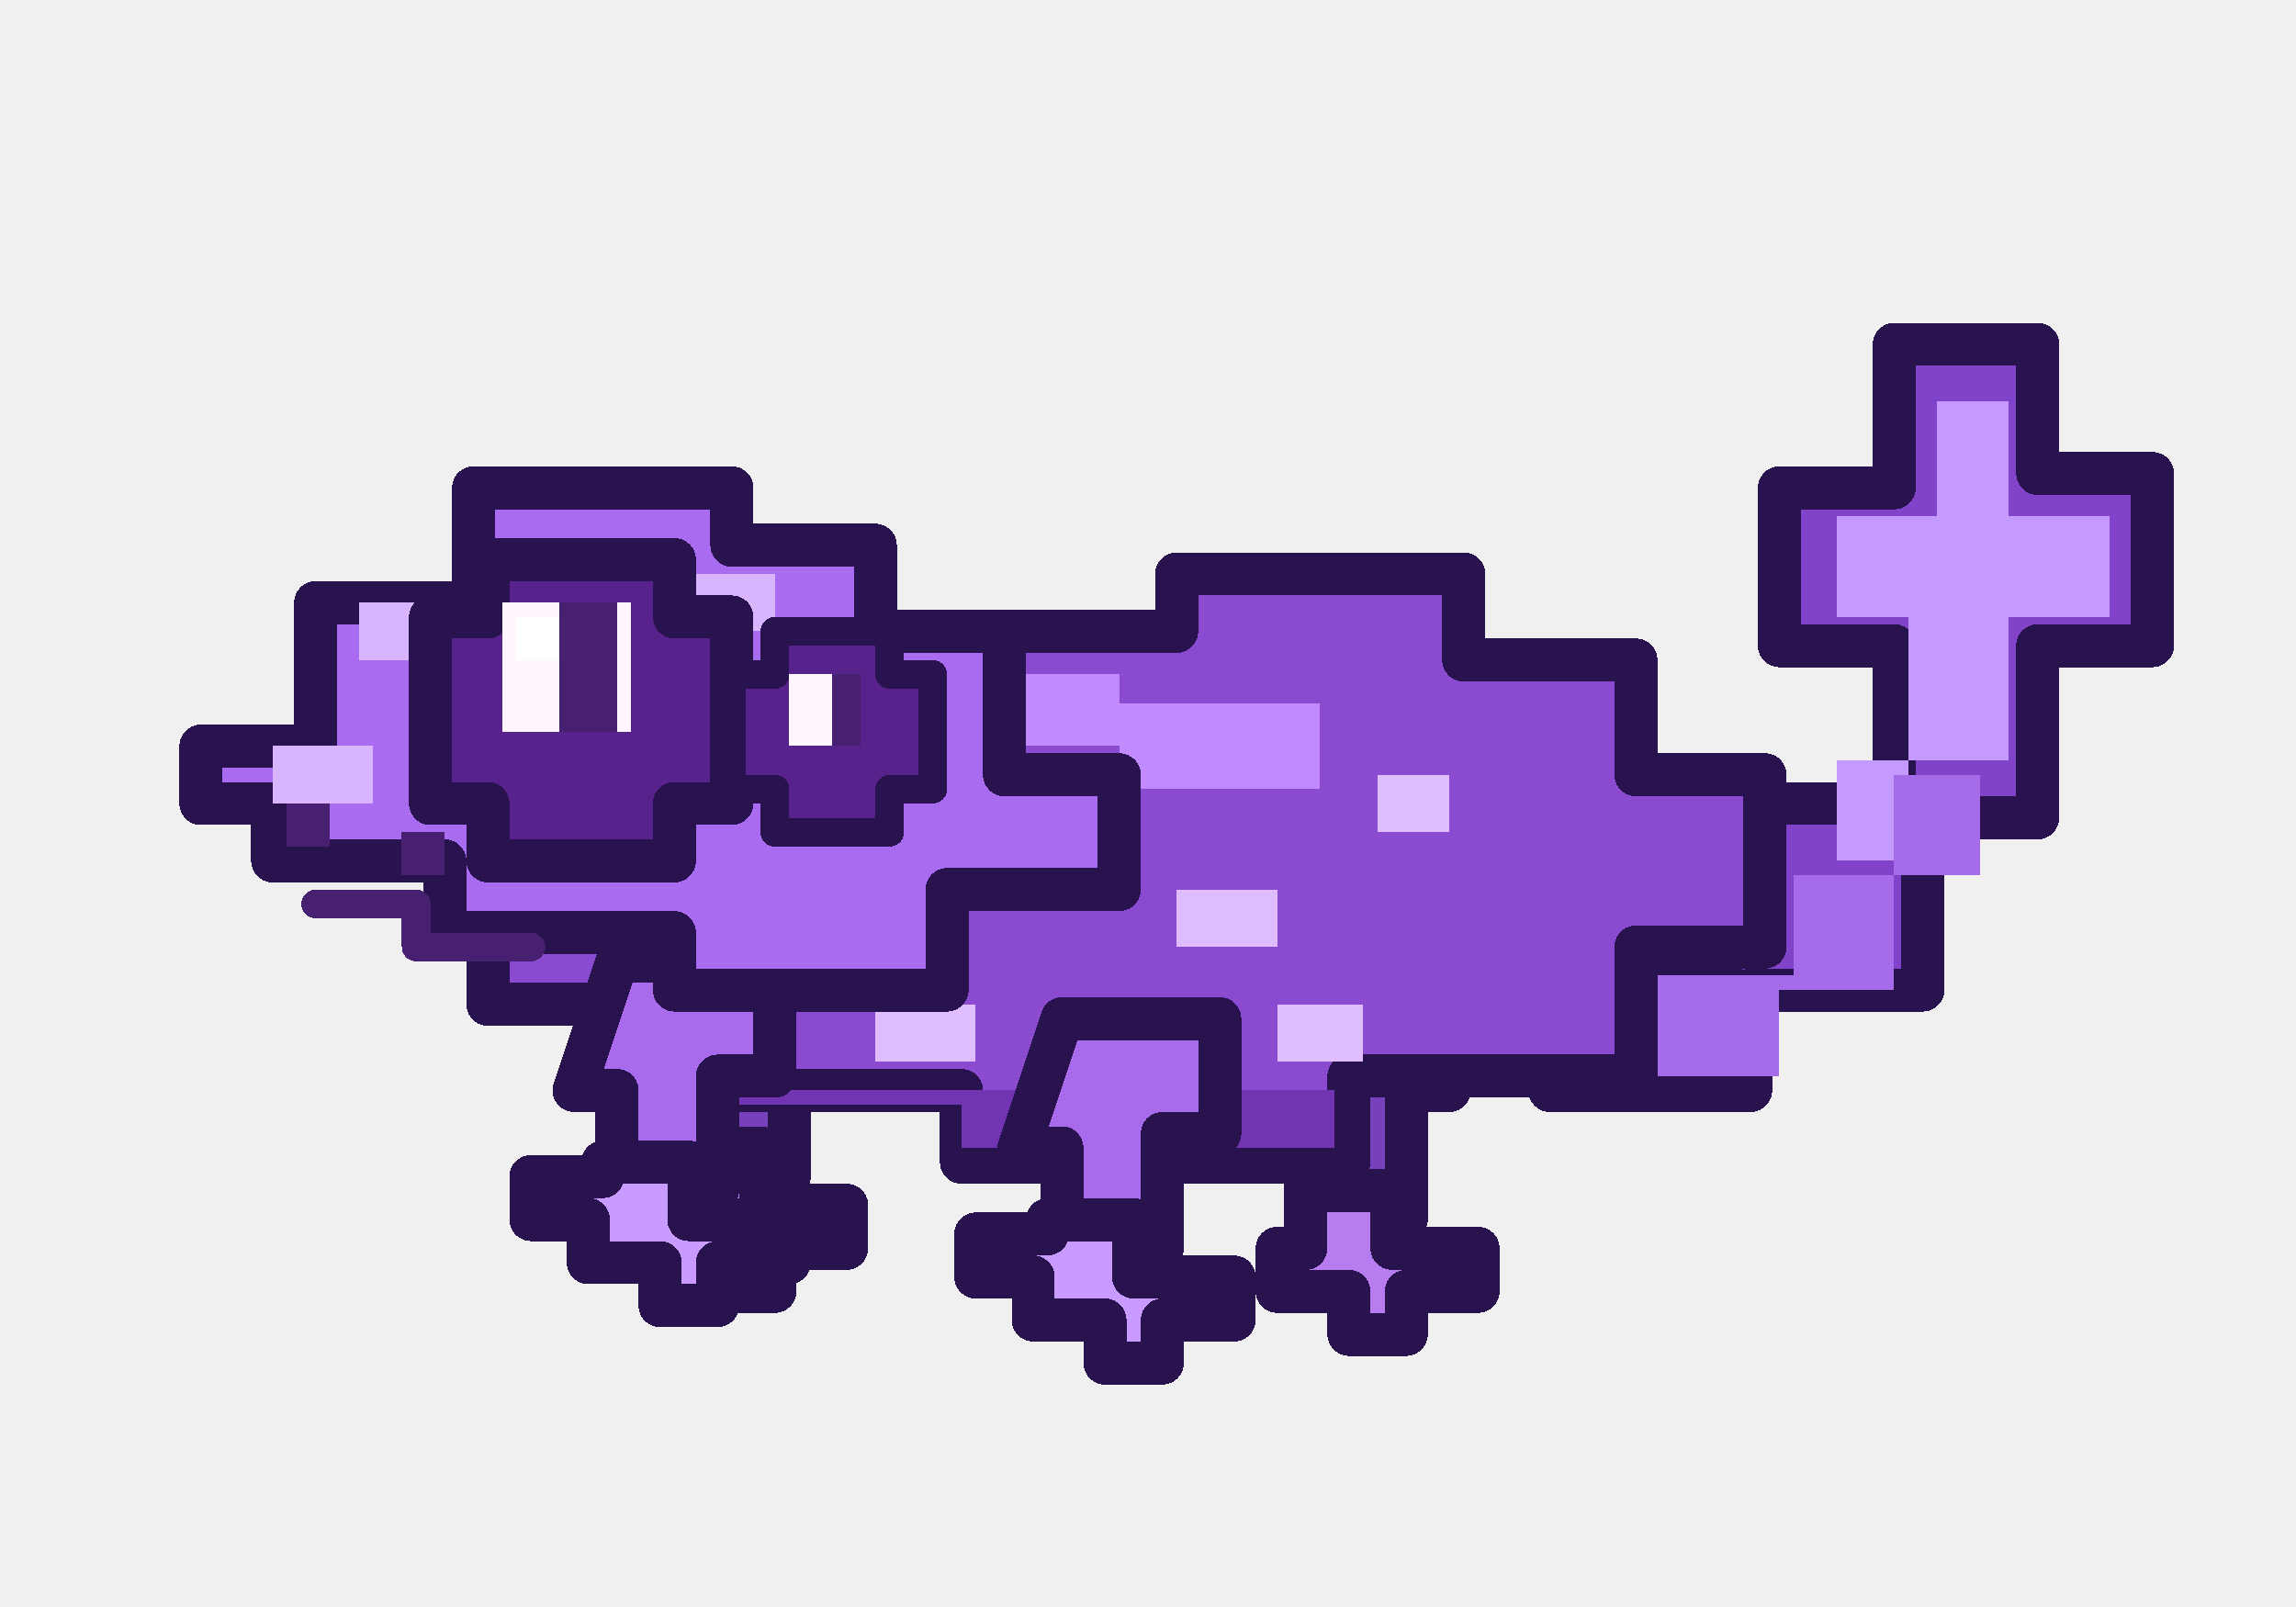
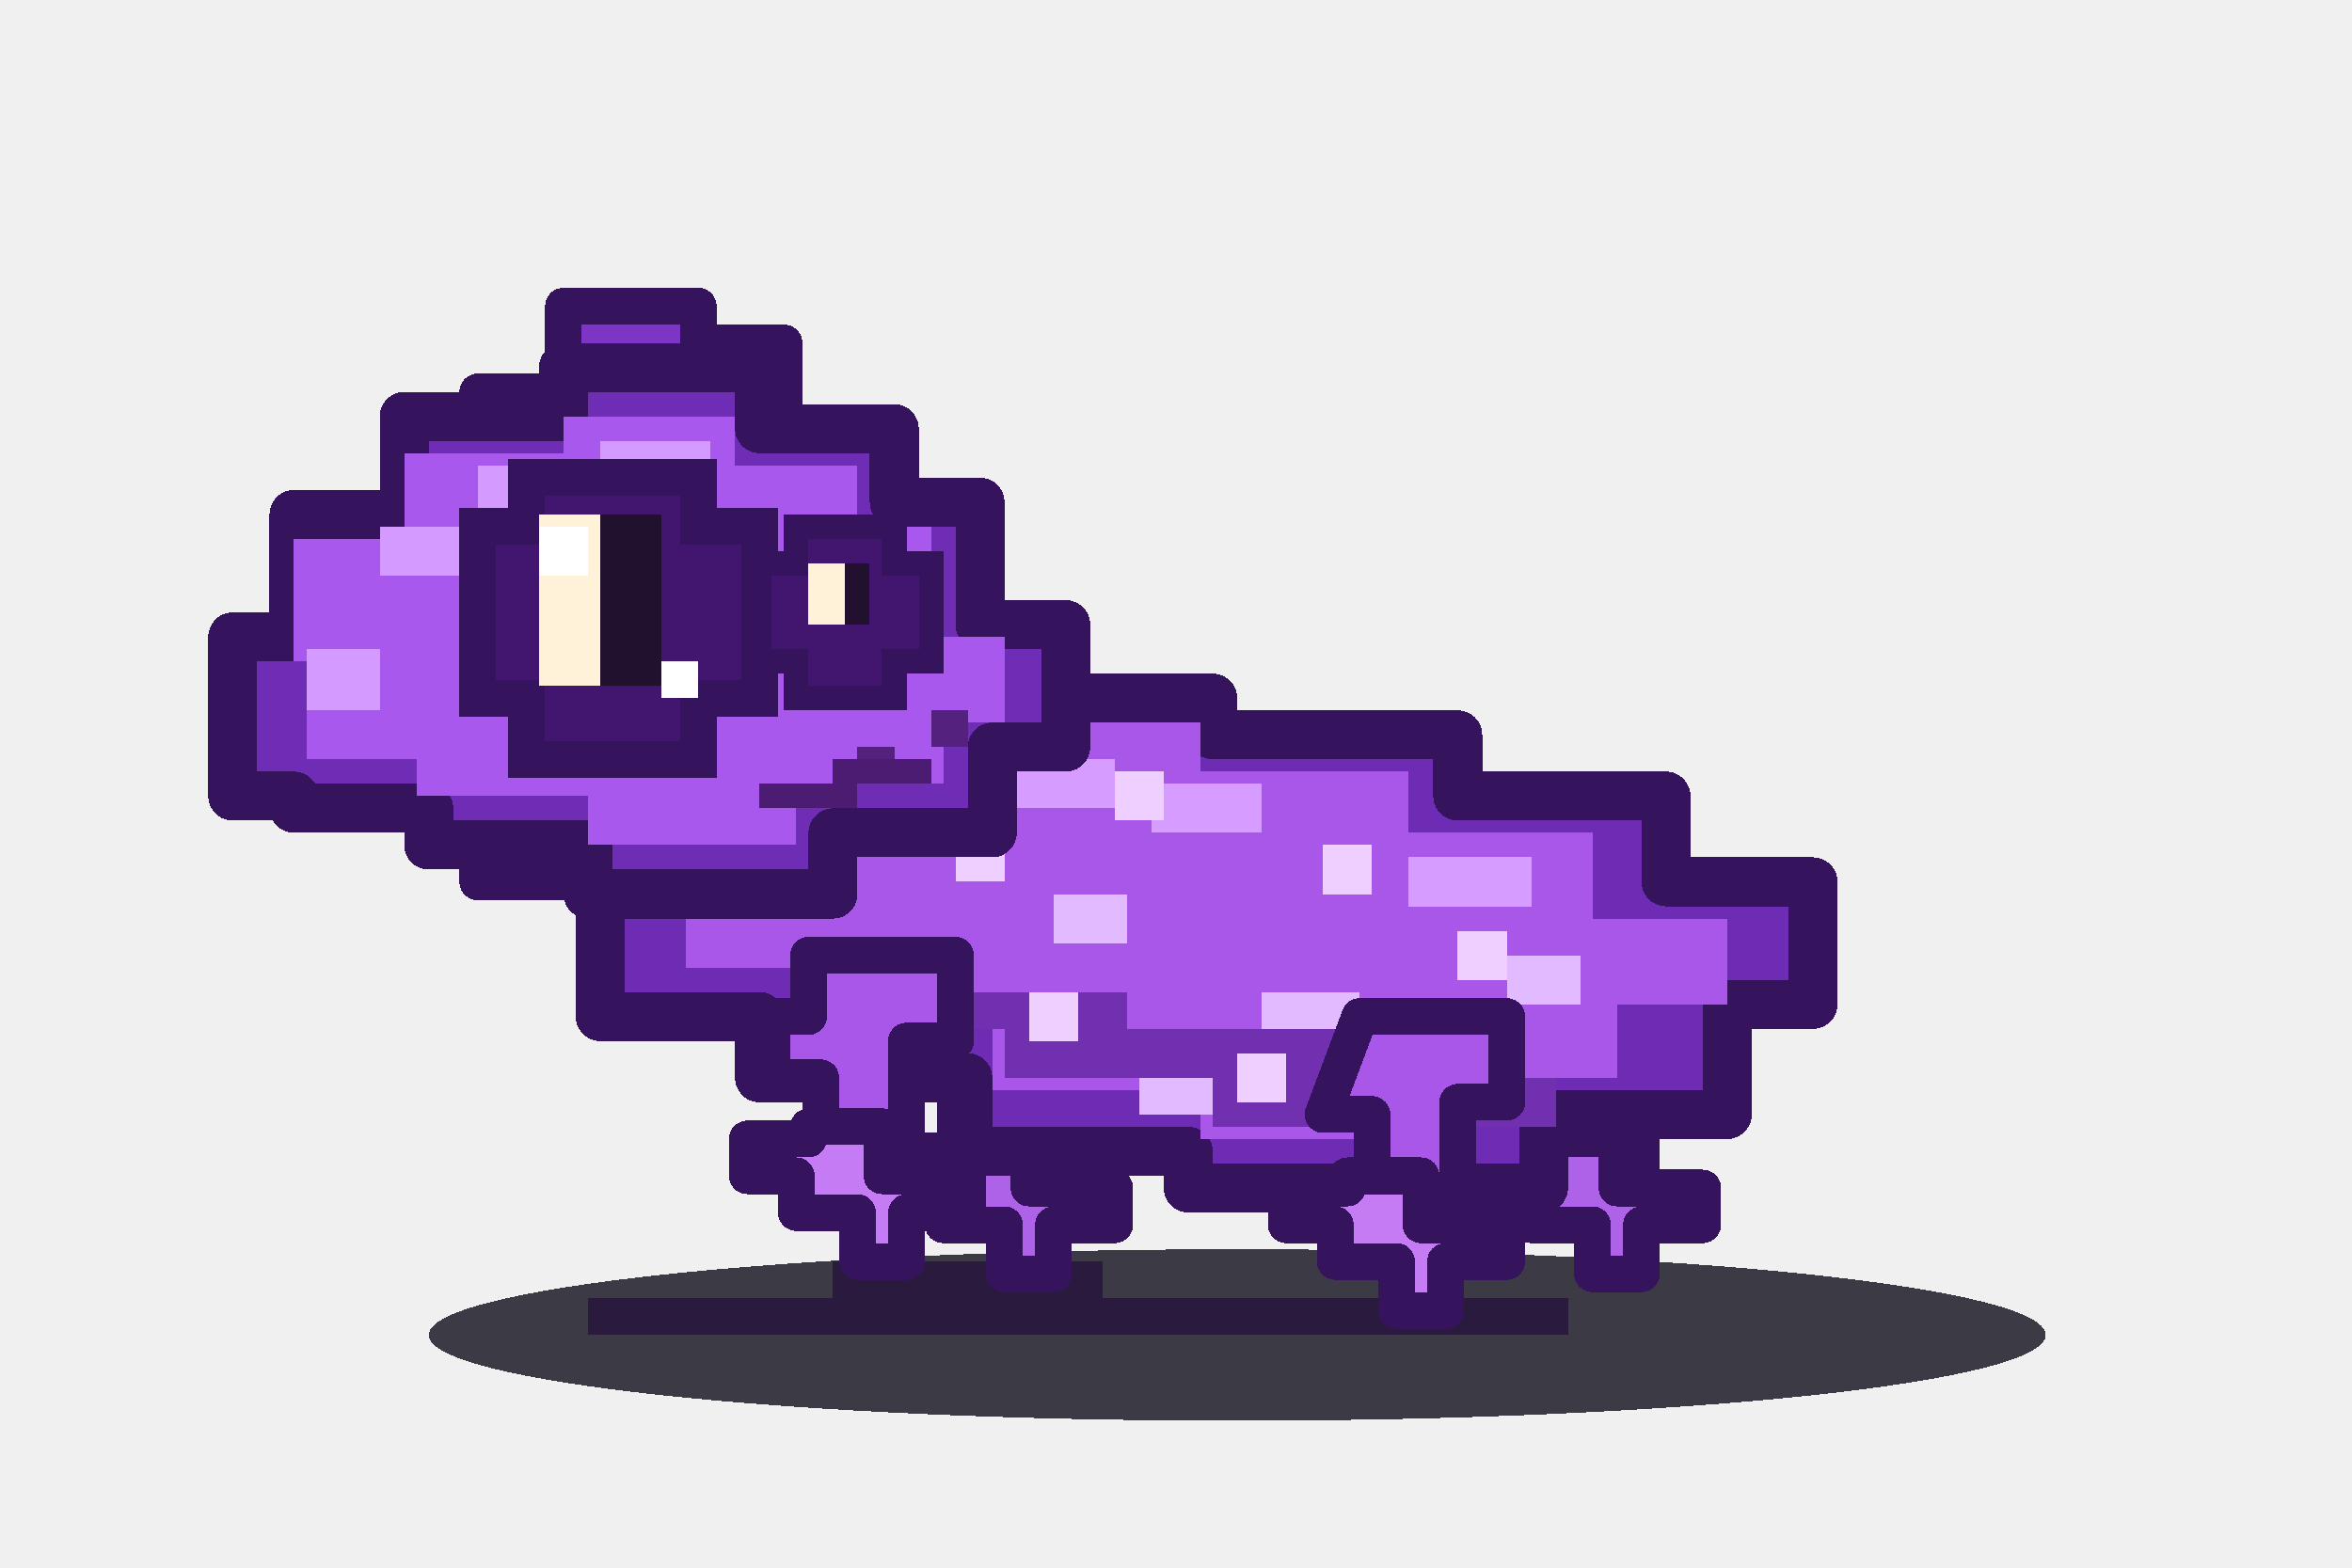
- <svg xmlns="http://www.w3.org/2000/svg" viewBox="0 0 160 112" shape-rendering="crispEdges">
+ <svg xmlns="http://www.w3.org/2000/svg" viewBox="0 0 192 128" shape-rendering="crispEdges">
  <style>
- @keyframes stepA{0%,100%{transform:translate(0,0)}50%{transform:translate(2px,-4px)}}
- @keyframes stepB{0%,100%{transform:translate(0,0)}50%{transform:translate(-2px,2px)}}
- @keyframes tailSway{0%,100%{transform:rotate(0)}50%{transform:rotate(-5deg)}}
- @keyframes bob{0%,100%{transform:translateY(0)}50%{transform:translateY(-1px)}}
- .legA{animation:stepA .34s steps(2,end) infinite;transform-box:fill-box;transform-origin:top center}
- .legB{animation:stepB .34s steps(2,end) infinite;transform-box:fill-box;transform-origin:top center}
- .tail{animation:tailSway .8s steps(2,end) infinite;transform-box:fill-box;transform-origin:left center}
- .body{animation:bob .8s steps(2,end) infinite}
- @media(prefers-reduced-motion:reduce){.legA,.legB,.tail,.body{animation:none}}
+ @keyframes legFront{0%,100%{transform:translate(0,0)}50%{transform:translate(2px,-3px)}}
+ @keyframes legBack{0%,100%{transform:translate(0,0)}50%{transform:translate(-2px,2px)}}
+ @keyframes tailMove{0%,100%{transform:rotate(0)}50%{transform:rotate(-4deg)}}
+ @keyframes bodyBob{0%,100%{transform:translateY(0)}50%{transform:translateY(-1px)}}
+ .front{animation:legFront .34s steps(2,end) infinite;transform-box:fill-box;transform-origin:top center}
+ .back{animation:legBack .34s steps(2,end) infinite;transform-box:fill-box;transform-origin:top center}
+ .tail{animation:tailMove .8s steps(2,end) infinite;transform-box:fill-box;transform-origin:20% 80%}
+ .body{animation:bodyBob .8s steps(2,end) infinite}
+ @media(prefers-reduced-motion:reduce){.front,.back,.tail,.body{animation:none}}
</style>
-   <g stroke="#28134f" stroke-width="3" stroke-linejoin="round" stroke-linecap="round">
-     <g class="tail">
-       <path fill="#8043c9" d="M108 67h12V56h12V45h-8V34h8V24h10v9h8v12h-8v12h-8v12h-12v7h-14z" />
-       <path fill="#c49aff" stroke="none" d="M135 28h5v8h7v7h-7v10h-7v7h-5v-7h5V43h-5v-7h7z" />
-       <path fill="#a66be9" stroke="none" d="M115 68h10v-7h7v-7h6v7h-6v8h-8v6h-9z" />
-     </g>
-     <g class="legB" stroke="#28134f" stroke-width="3">
-       <path fill="#7940bc" d="M91 68h10v8h-3v9h-7v-8z" />
-       <path fill="#b77df0" d="M91 83h6v4h6v3h-5v3h-4v-3h-5v-3h2z" />
-       <path fill="#7940bc" d="M48 65h10v8h-3v9h-7v-8z" />
-       <path fill="#b77df0" d="M47 80h6v4h6v3h-5v3h-4v-3h-5v-3h2z" />
-     </g>
-     <g class="body">
-       <path fill="#8b4bd0" d="M34 59h12V49h14V44h22V40h20v6h12v8h9v12h-9v9H94v6H67v-5H49v-6H34z" />
-       <path fill="#c18aff" stroke="none" d="M51 52h14v-5h13v5H66v6H51zM78 49h14v6H78z" />
-       <path fill="#e0bdff" stroke="none" d="M53 62h8v4h-8zM68 57h5v4h-5zM82 62h7v4h-7zM96 54h5v4h-5zM61 70h7v4h-7zM89 70h6v4h-6z" />
-       <path fill="#7135b2" stroke="none" d="M49 76h44v4H67v-3H49z" />
-     </g>
-     <g class="legA" stroke="#28134f" stroke-width="3" stroke-linejoin="round">
-       <path fill="#a86beb" d="M43 67h11v8h-4v8h-7v-7h-3z" />
-       <path fill="#c99aff" d="M42 81h6v4h7v3h-5v3h-4v-3h-5v-3h-4v-3h5z" />
-       <path fill="#a86beb" d="M74 71h11v8h-4v8h-7v-7h-3z" />
-       <path fill="#c99aff" d="M73 85h6v4h7v3h-5v3h-4v-3h-5v-3h-4v-3h5z" />
-     </g>
-     <path fill="#a96bf0" stroke="#28134f" stroke-width="3" d="M14 52h8V42h11V34h18V38h10v6h9v10h8v8H66v7H47v-4H31v-5H19v-4h-5z" />
-     <path fill="#d9b4ff" stroke="none" d="M25 42h8v-4h8v4h-8v4h-8zM19 52h7v4h-7zM48 40h6v4h-6z" />
-     <path fill="#57228c" stroke="#28134f" stroke-width="3" d="M34 39h13v4h4v13h-4v4H34v-4h-4V43h4z" />
-     <path fill="#fff6ff" stroke="none" d="M35 42h9v9h-9z" />
-     <path fill="#482071" stroke="none" d="M39 42h4v9h-4z" />
-     <path fill="#fff" stroke="none" d="M36 43h3v3h-3z" />
-     <path fill="#57228c" stroke="#28134f" stroke-width="2" d="M54 44h8v3h3v8h-3v3h-8v-3h-3v-8h3z" />
-     <path fill="#fff6ff" stroke="none" d="M55 47h5v5h-5z" />
-     <path fill="#482071" stroke="none" d="M58 47h2v5h-2z" />
-     <path fill="#482071" stroke="none" d="M20 56h3v3h-3zM28 58h3v3h-3z" />
-     <path fill="none" stroke="#482071" stroke-width="2" d="M22 63h7v3h8" />
+   <ellipse cx="101" cy="109" rx="66" ry="7" fill="#090613" opacity=".78" />
+   <path d="M48 106h20v-3h22v3h38v3H48z" fill="#24113c" opacity=".8" />
+   <g class="tail" stroke="#35145d" stroke-width="3" stroke-linejoin="round">
+     <path fill="#7d35c5" d="M68 76H51V72H39V65H31V53H34V42H39V32H46V25H57V28H64V35H57V39H51V47H47V57H51V64H61V68H75V72H83V78H68Z" />
+     <path fill="#a957ed" stroke="none" d="M38 51V41H43V33H50V29H57V32H62V35H55V39H50V47H46V58H50V64H59V68H70V72H61V69H50V65H43V59H39V51Z" />
+     <path fill="#d39aff" stroke="none" d="M40 43h4v-7h6v-4h7v4h-7v5h-5v9h-4zM44 57h5v6h7v4h-7v-3h-5z" />
+     <path fill="#c17afa" stroke="none" d="M50 49h5v5h-5zM54 59h5v5h-5zM61 66h5v4h-5z" />
  </g>
+   <g class="back" stroke="#35145d" stroke-width="3" stroke-linejoin="round">
+     <path fill="#7836bc" d="M78 77h11v9h-4v9h-7v-8h-4z" />
+     <path fill="#ad62e8" d="M78 93h6v4h7v3h-5v4h-4v-4h-5v-3h-4v-3h5z" />
+     <path fill="#7836bc" d="M127 78h11v8h-4v9h-7v-8h-4z" />
+     <path fill="#ad62e8" d="M126 93h6v4h7v3h-5v4h-4v-4h-5v-3h-4v-3h5z" />
+   </g>
+   <g class="body">
+     <path fill="#6e2cb4" stroke="#35145d" stroke-width="4" stroke-linejoin="round" d="M49 70H62V62H78V57H99V60H119V65H136V72H148V82H141V91H126V97H97V94H79V88H62V83H49Z" />
+     <path fill="#a957e8" stroke="none" d="M56 70h10v-7h13v-4h19v4h17v5h15v7h11v7h-9v6h-16v5H98v-4H81v-6H65v-4H56z" />
+     <path fill="#d69cff" stroke="none" d="M69 66h11v-4h11v4H80v4H69zM94 64h9v4h-9zM115 70h10v4h-10z" />
+     <path fill="#e2baff" stroke="none" d="M69 78h8v4h-8zM86 73h6v4h-6zM103 81h8v4h-8zM123 78h6v4h-6zM93 88h8v3h-8z" />
+     <path fill="#7130b0" stroke="none" d="M66 84h16v4h17v4h28v-4h-16v-4H92v-3H77v3z" />
+     <path fill="#efcfff" stroke="none" d="M78 68h4v4h-4zM91 63h4v4h-4zM108 69h4v4h-4zM119 76h4v4h-4zM84 81h4v4h-4zM101 86h4v4h-4z" />
+   </g>
+   <g class="front" stroke="#35145d" stroke-width="3" stroke-linejoin="round" stroke-linecap="round">
+     <path fill="#a957e8" d="M66 78H78V85H74V94H67V88H63V83H66Z" />
+     <path fill="#c47bf4" d="M66 92h6v4h7v3h-5v4h-4v-4h-5v-3h-4v-3h5z" />
+     <path fill="#a957e8" d="M111 83h12v7h-4v8h-7v-7h-4z" />
+     <path fill="#c47bf4" d="M110 96h6v4h7v3h-5v4h-4v-4h-5v-3h-4v-3h5z" />
+   </g>
+   <path fill="#6f2cb4" stroke="#35145d" stroke-width="4" stroke-linejoin="round" d="M19 65V52H24V42H33V34H46V30H62V35H73V41H80V51H87V61H81V68H68V73H48V69H35V66H24V65Z" />
+   <path fill="#a958ed" stroke="none" d="M24 54V44H33V37H46V34H60V38H70V43H76V52H82V59H77V64H65V69H48V65H34V62H25V54Z" />
+   <path fill="#d49aff" stroke="none" d="M31 43h8v-5h9v4h-9v5h-8zM49 36h9v4h-9zM25 53h6v5h-6z" />
+   <path fill="#42166e" stroke="#35145d" stroke-width="3" d="M43 39H57V43H62V57H57V62H43V57H39V43H43Z" />
+   <path fill="#fff2d9" stroke="none" d="M44 42h10v14H44z" />
+   <path fill="#21102e" stroke="none" d="M49 42h5v14h-5z" />
+   <path fill="#ffffff" stroke="none" d="M44 43h4v4h-4zM54 54h3v3h-3z" />
+   <path fill="#42166e" stroke="#35145d" stroke-width="2" d="M65 43h8v3h3v8h-3v3h-8v-3h-3v-8h3z" />
+   <path fill="#fff2d9" stroke="none" d="M66 46h5v5h-5z" />
+   <path fill="#21102e" stroke="none" d="M69 46h2v5h-2z" />
+   <path fill="#55217e" stroke="none" d="M76 58h3v3h-3zM70 61h3v3h-3z" />
+   <path fill="none" stroke="#4c1c72" stroke-width="2" d="M62 65h7v-2h7" />
</svg>
